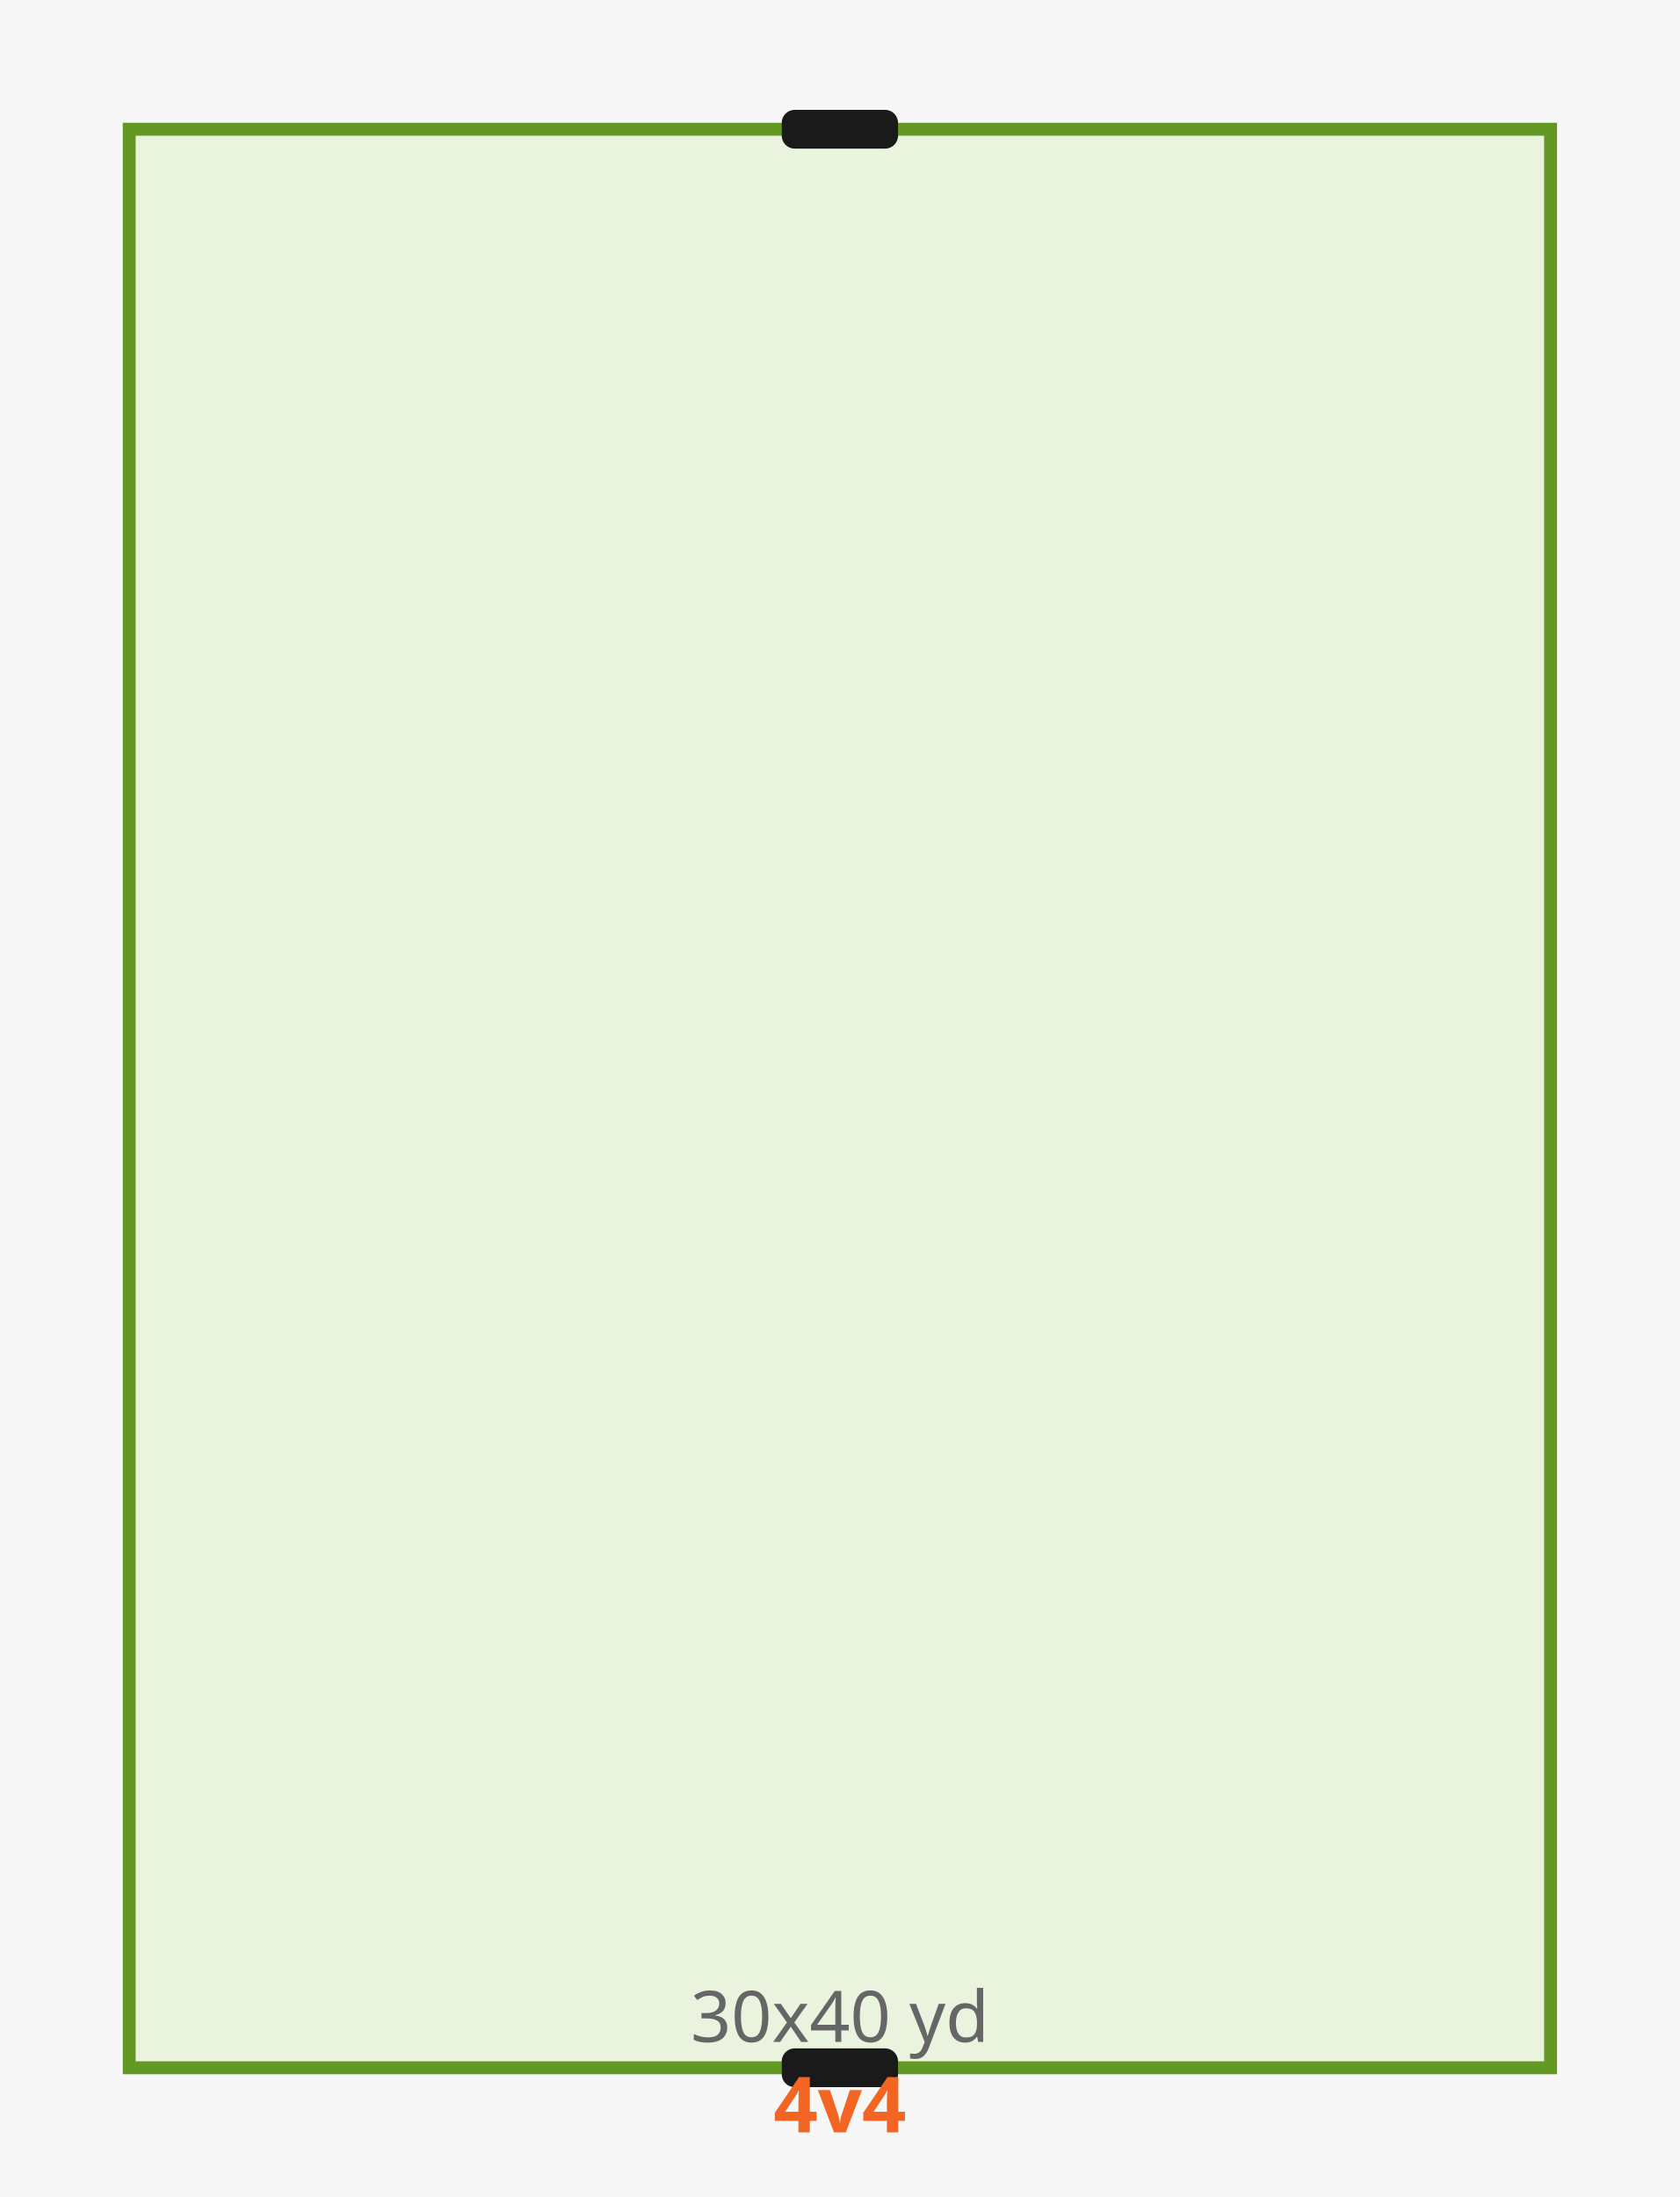
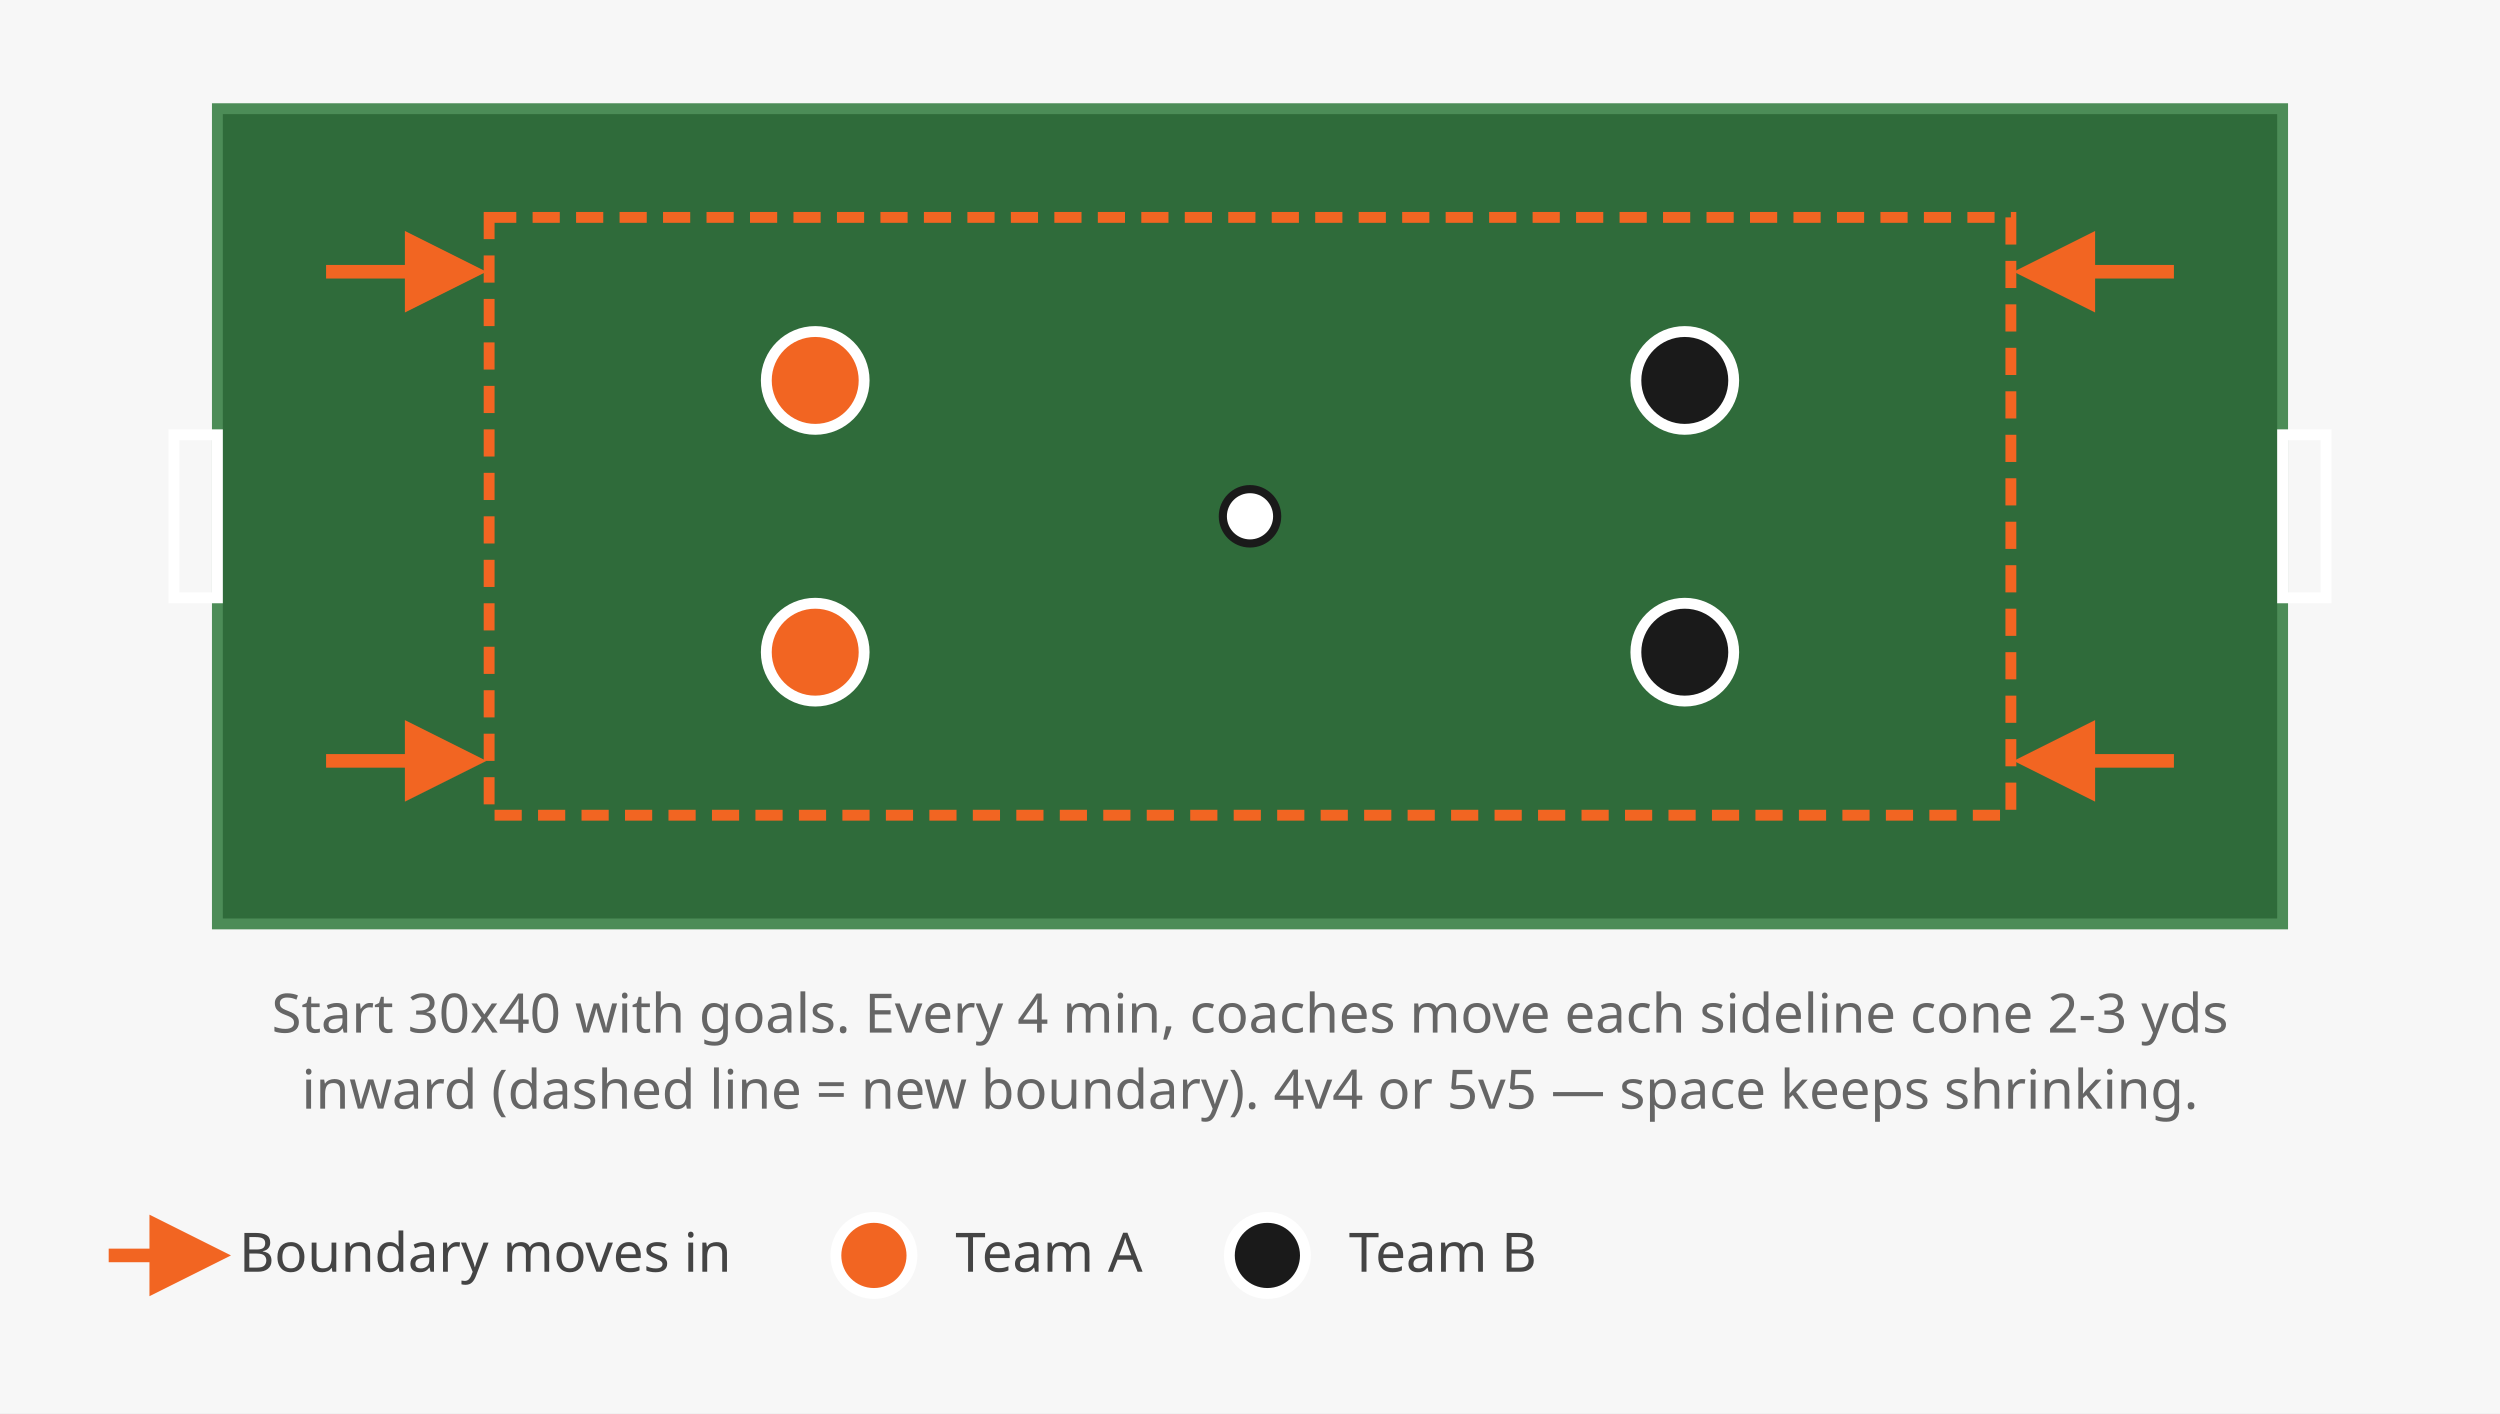
- <svg xmlns="http://www.w3.org/2000/svg" viewBox="0 0 260 340" role="img">
-   <rect width="260" height="340" fill="#F7F7F7" />
-   <rect x="20" y="20" width="220" height="300" fill="#EAF3DE" stroke="#639922" stroke-width="2" />
-   <rect x="121" y="17" width="18" height="6" rx="2" fill="#1A1A1A" />
-   <rect x="121" y="317" width="18" height="6" rx="2" fill="#1A1A1A" />
-   <text x="130.0" y="316" text-anchor="middle" font-size="11" fill="#666" font-family="sans-serif">30x40 yd</text>
-   <text x="130.0" y="330" text-anchor="middle" font-size="12" fill="#F26522" font-weight="700" font-family="sans-serif">4v4</text>
+ <svg xmlns="http://www.w3.org/2000/svg" viewBox="0 0 460 260" role="img">
+   <rect width="460" height="260" fill="#F7F7F7" />
+   <defs>
+     <marker id="darr" viewBox="0 0 10 10" refX="7" refY="5" markerWidth="6" markerHeight="6" orient="auto">
+       <path d="M0,0 L10,5 L0,10 Z" fill="#1A1A1A" />
+     </marker>
+     <marker id="darrw" viewBox="0 0 10 10" refX="7" refY="5" markerWidth="6" markerHeight="6" orient="auto">
+       <path d="M0,0 L10,5 L0,10 Z" fill="#FFFFFF" />
+     </marker>
+     <marker id="sarr" viewBox="0 0 10 10" refX="7" refY="5" markerWidth="6" markerHeight="6" orient="auto">
+       <path d="M0,0 L10,5 L0,10 Z" fill="#F26522" />
+     </marker>
+   </defs>
+   <rect x="40" y="20" width="380" height="150" fill="#2F6B3A" stroke="#4C8C57" stroke-width="2" />
+   <rect x="90" y="40" width="280" height="110" fill="none" stroke="#F26522" stroke-width="2" stroke-dasharray="5 3" />
+   <rect x="32" y="80" width="8" height="30" fill="none" stroke="#FFFFFF" stroke-width="2" />
+   <rect x="420" y="80" width="8" height="30" fill="none" stroke="#FFFFFF" stroke-width="2" />
+   <path d="M60,50 L85,50" fill="none" stroke="#F26522" stroke-width="2.5" marker-end="url(#sarr)" />
+   <path d="M400,50 L375,50" fill="none" stroke="#F26522" stroke-width="2.5" marker-end="url(#sarr)" />
+   <path d="M60,140 L85,140" fill="none" stroke="#F26522" stroke-width="2.5" marker-end="url(#sarr)" />
+   <path d="M400,140 L375,140" fill="none" stroke="#F26522" stroke-width="2.5" marker-end="url(#sarr)" />
+   <circle cx="150" cy="70" r="9" fill="#F26522" stroke="#FFFFFF" stroke-width="2" />
+   <text x="150" y="74" text-anchor="middle" font-size="10" font-weight="700" fill="#FFFFFF" font-family="sans-serif" />
+   <circle cx="150" cy="120" r="9" fill="#F26522" stroke="#FFFFFF" stroke-width="2" />
+   <text x="150" y="124" text-anchor="middle" font-size="10" font-weight="700" fill="#FFFFFF" font-family="sans-serif" />
+   <circle cx="310" cy="70" r="9" fill="#1A1A1A" stroke="#FFFFFF" stroke-width="2" />
+   <text x="310" y="74" text-anchor="middle" font-size="10" font-weight="700" fill="#FFFFFF" font-family="sans-serif" />
+   <circle cx="310" cy="120" r="9" fill="#1A1A1A" stroke="#FFFFFF" stroke-width="2" />
+   <text x="310" y="124" text-anchor="middle" font-size="10" font-weight="700" fill="#FFFFFF" font-family="sans-serif" />
+   <circle cx="230" cy="95" r="5" fill="#FFFFFF" stroke="#1A1A1A" stroke-width="1.5" />
+   <text x="230" y="190" text-anchor="middle" font-size="10" fill="#666" font-family="sans-serif">Start 30x40 with goals. Every 4 min, coaches move each sideline cone 2-3 yds</text>
+   <text x="230" y="204" text-anchor="middle" font-size="10" fill="#666" font-family="sans-serif">inward (dashed line = new boundary). 4v4 or 5v5 — space keeps shrinking.</text>
+   <g font-family="sans-serif" font-size="10" fill="#444">
+     <line x1="20" y1="231" x2="38" y2="231" stroke="#F26522" stroke-width="2.5" marker-end="url(#sarr)" />
+     <text x="44" y="234">Boundary moves in</text>
+     <circle cx="160.8" cy="231" r="7" fill="#F26522" stroke="#FFFFFF" stroke-width="2" />
+     <text x="175.8" y="234">Team A</text>
+     <circle cx="233.2" cy="231" r="7" fill="#1A1A1A" stroke="#FFFFFF" stroke-width="2" />
+     <text x="248.2" y="234">Team B</text>
+   </g>
</svg>
